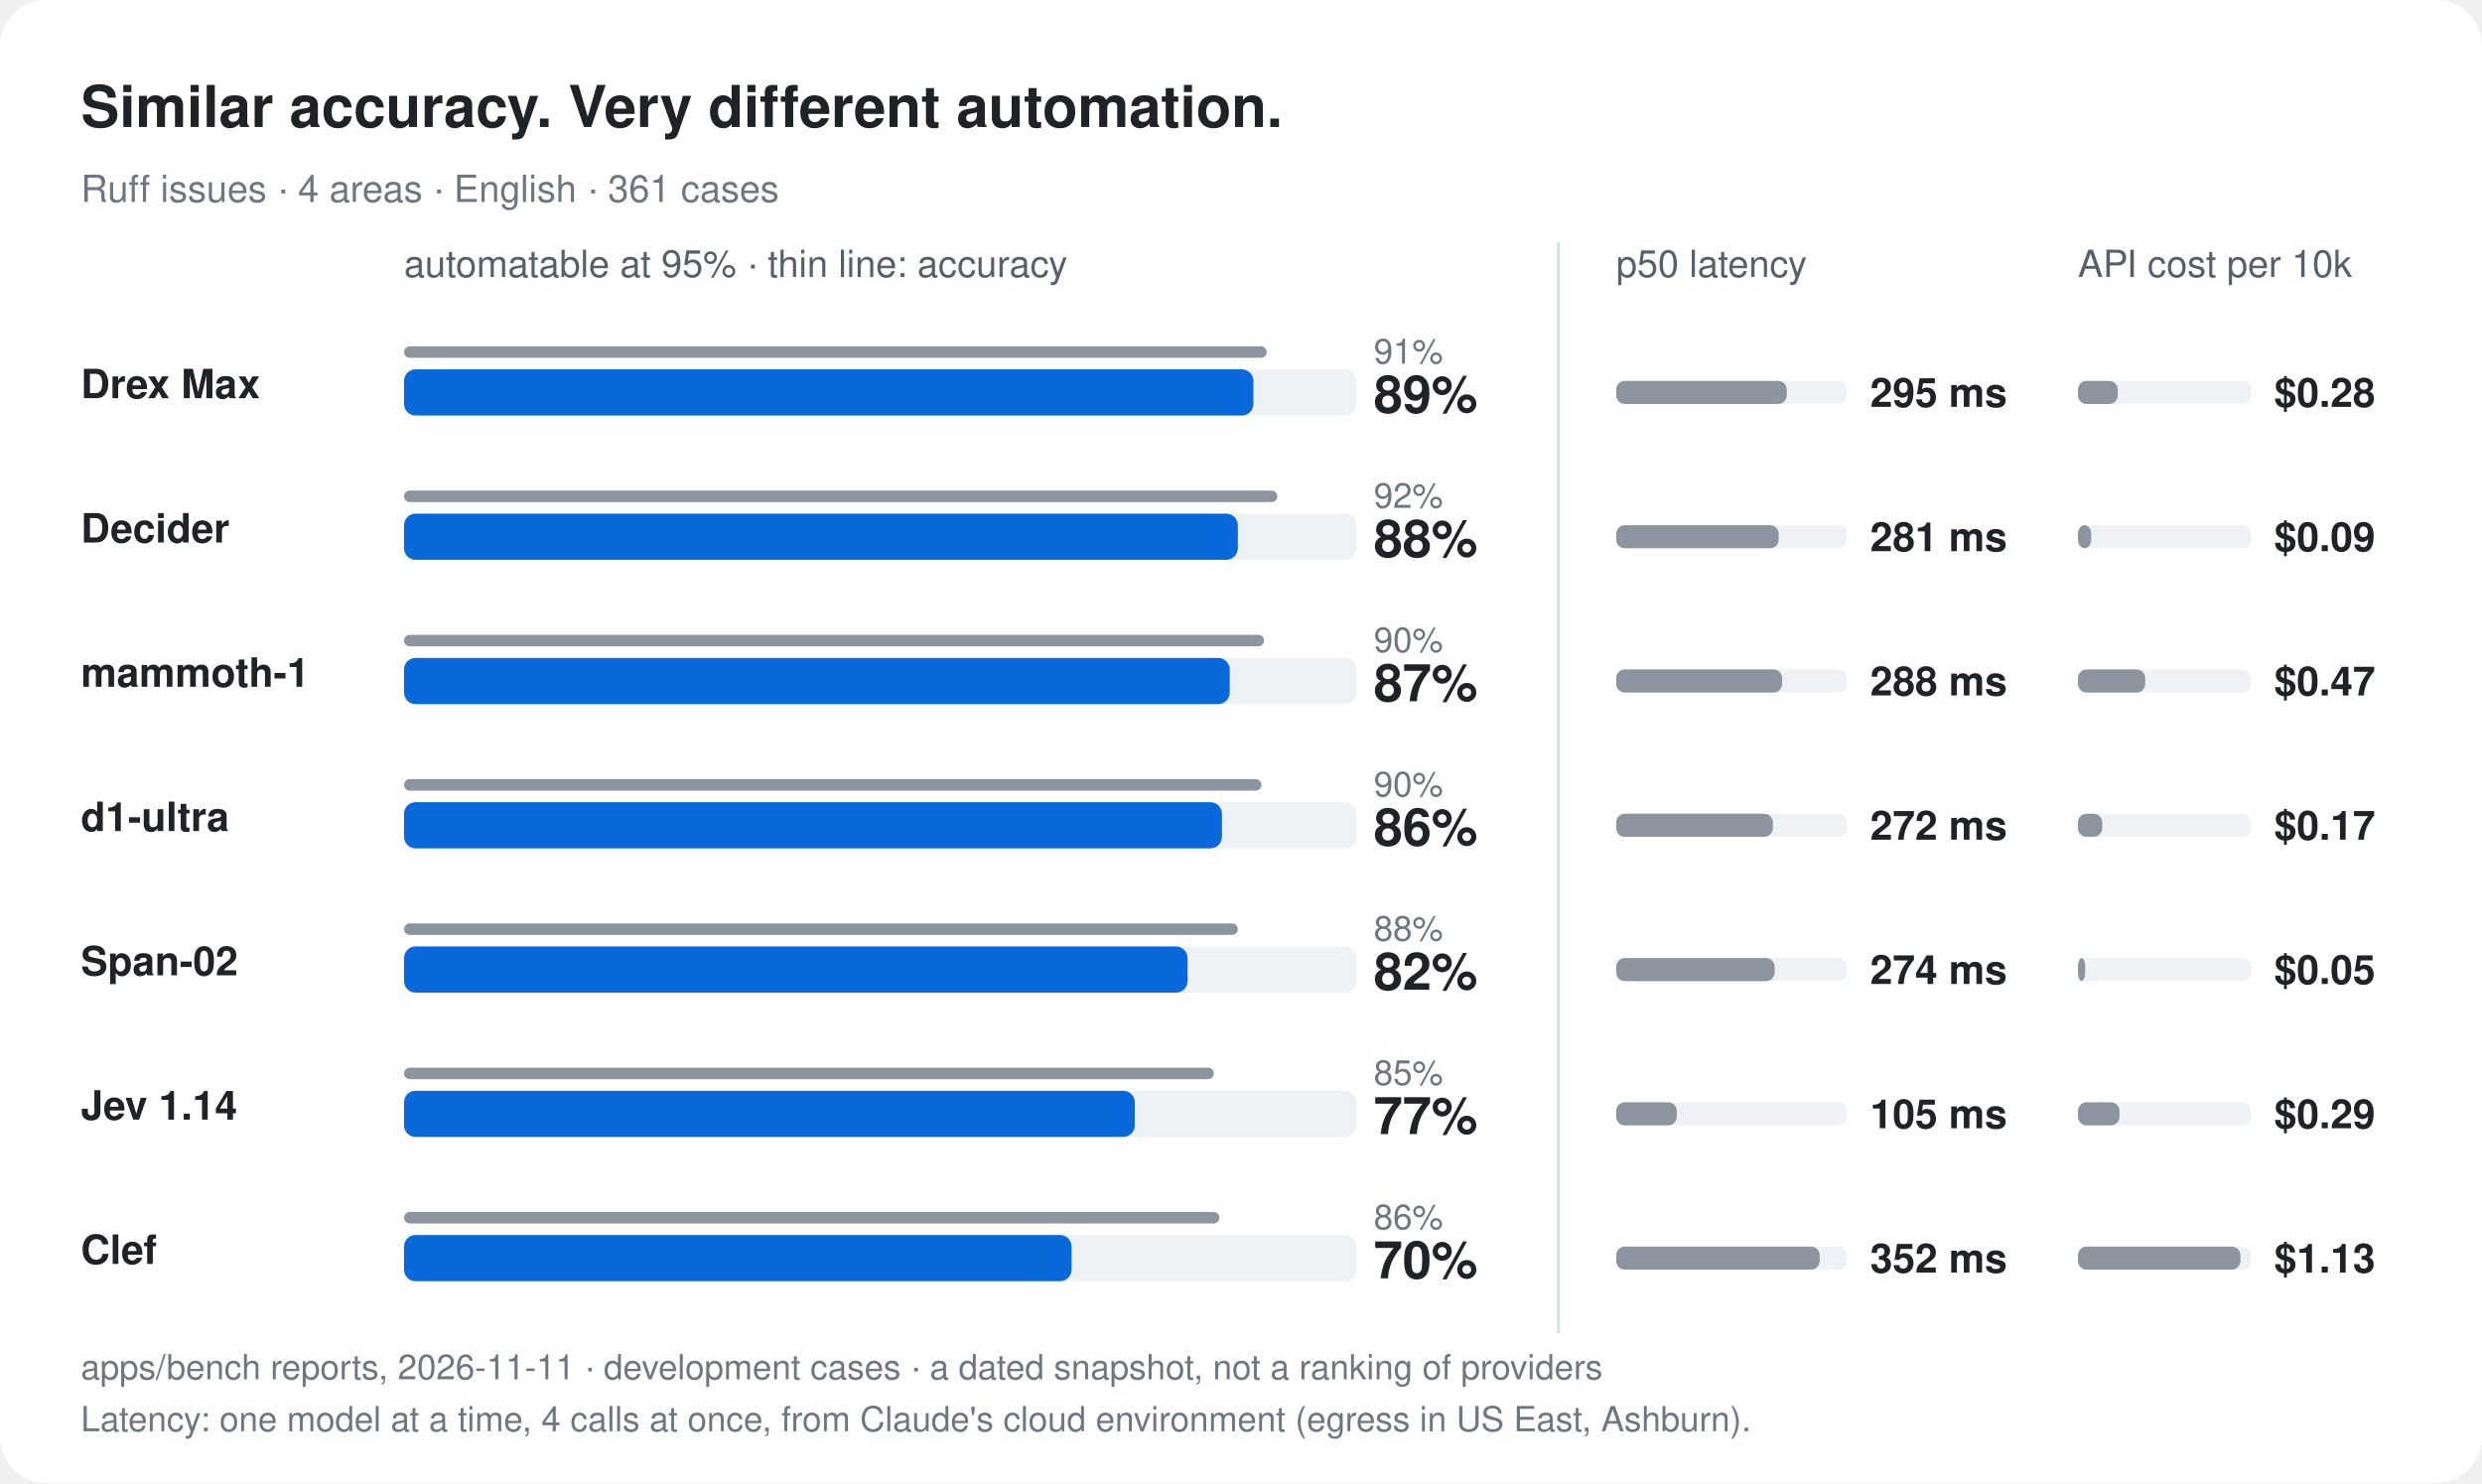
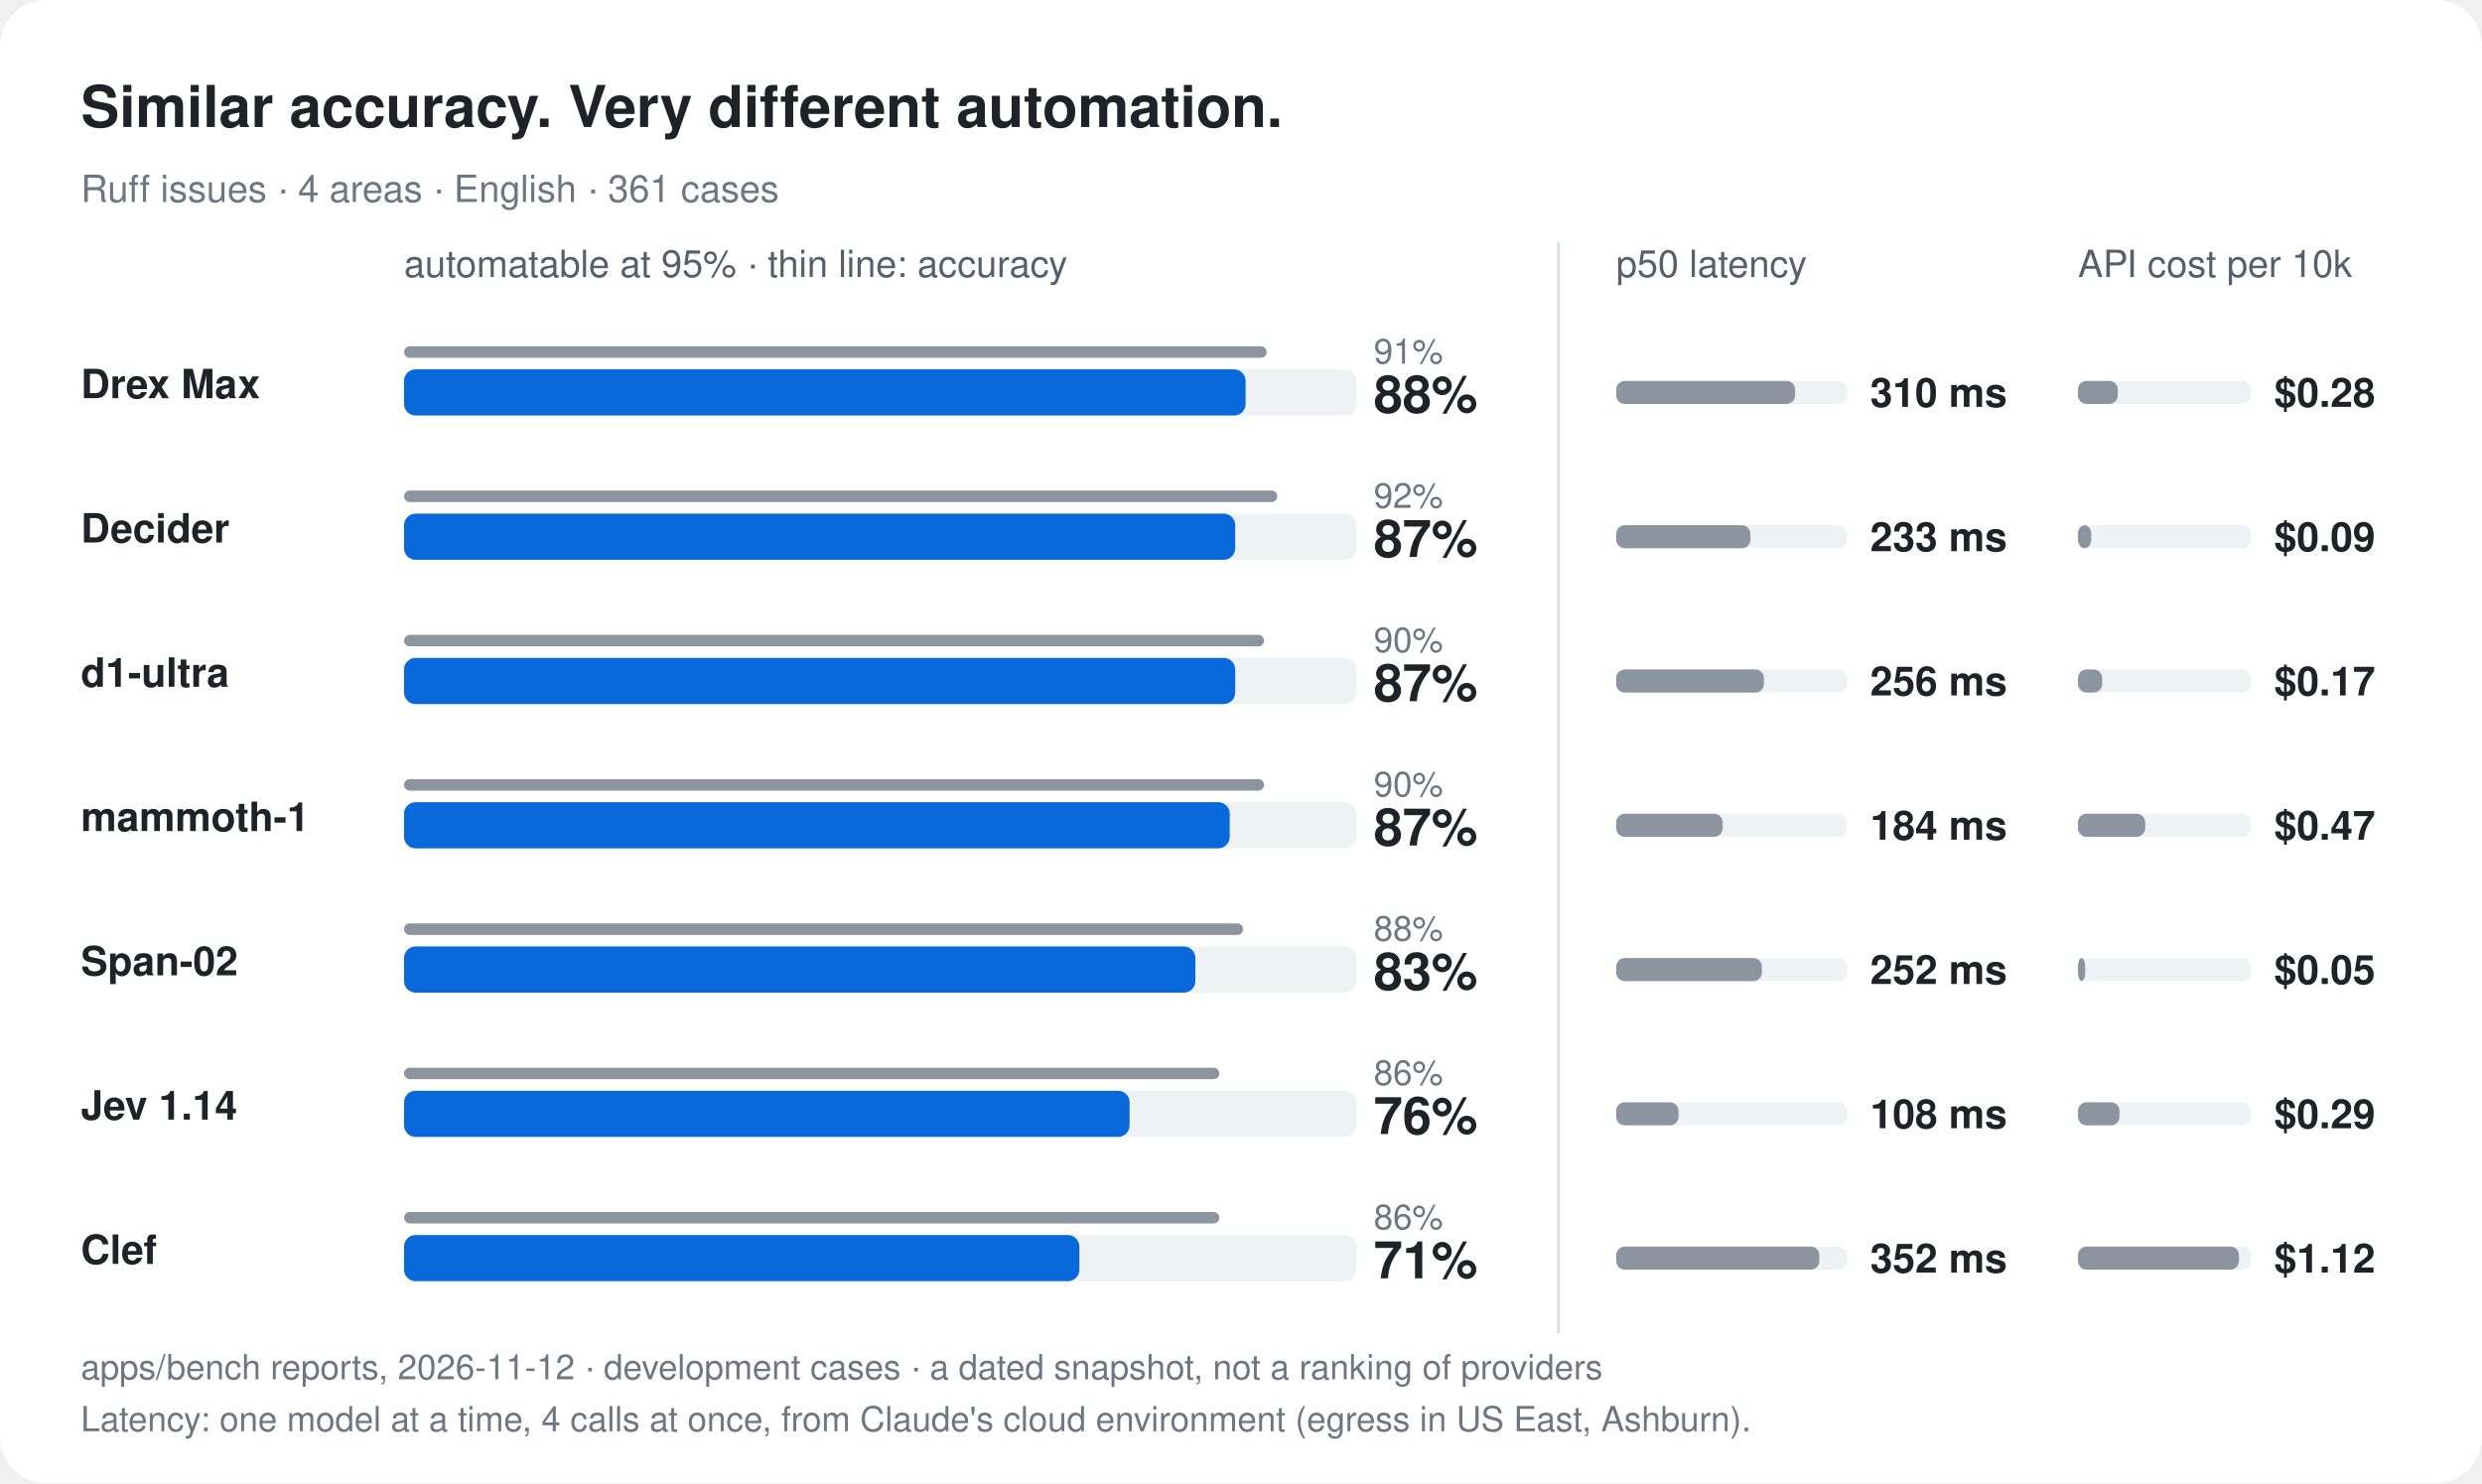
<svg xmlns="http://www.w3.org/2000/svg" viewBox="0 0 860 514" width="860" height="514" role="img" aria-labelledby="t d">
  <style>
    text { font-family: -apple-system, BlinkMacSystemFont, "Segoe UI", Helvetica, Arial, sans-serif; fill: #1f2328; }
    .bg { fill: #ffffff; }
    .h { font-size: 20px; font-weight: 700; }
    .p { font-size: 15px; font-weight: 700; }
    .ps { font-size: 13px; fill: #6e7781; }
    .n { font-size: 14px; font-weight: 600; }
    .v { font-size: 18px; font-weight: 700; }
    .m { font-size: 14px; font-weight: 600; }
    .a { font-size: 12px; fill: #6e7781; }
    .lg { font-size: 13px; fill: #57606a; }
    .f { font-size: 12px; fill: #6e7781; }
    .track { fill: #eff2f5; }
    .acc { fill: #8c959f; }
    .bar { fill: #0969da; }
    .rule { stroke: #d8dee4; }
    @media all {
      text { fill: #e6edf3; }
      .bg { fill: #0d1117; }
      .ps, .a, .f { fill: #8b949e; } .lg { fill: #9198a1; }
      .track { fill: #1c2128; } .acc { fill: #768390; }
      .bar { fill: #4493f8; }
      .rule { stroke: #30363d; }
    }
  </style>
  <rect class="bg" width="860" height="514" rx="16" />
  <text class="h" x="28" y="44">Similar accuracy. Very different automation.</text>
  <text class="lg" x="140" y="96">automatable at 95% · thin line: accuracy</text>
  <text class="lg" x="560" y="96">p50 latency</text>
  <text class="lg" x="720" y="96">API cost per 10k</text>
  <line class="rule" x1="540" x2="540" y1="84" y2="462" />
  <text class="ps" x="28" y="70">Ruff issues · 4 areas · English · 361 cases</text>
  <text class="n" x="28" y="138">Drex Max</text>
  <rect class="acc" x="140" y="120" width="298.9" height="4" rx="2" />
  <text class="a" x="476" y="126">91%</text>
  <rect class="track" x="140" y="128" width="330" height="16" rx="4" />
-   <rect class="bar" x="140" y="128" width="294.3" height="16" rx="4" />
-   <text class="v" x="476" y="143">89%</text>
+   <rect class="bar" x="140" y="128" width="291.6" height="16" rx="4" />
+   <text class="v" x="476" y="143">88%</text>
  <rect class="track" x="560" y="132" width="80" height="8" rx="3" />
-   <rect class="acc" x="560" y="132" width="59.1" height="8" rx="3" />
-   <text class="m" x="648" y="141">295 ms</text>
+   <rect class="acc" x="560" y="132" width="62.0" height="8" rx="3" />
+   <text class="m" x="648" y="141">310 ms</text>
  <rect class="track" x="720" y="132" width="60" height="8" rx="3" />
  <rect class="acc" x="720" y="132" width="13.8" height="8" rx="3" />
  <text class="m" x="788" y="141">$0.28</text>
  <text class="n" x="28" y="188">Decider</text>
  <rect class="acc" x="140" y="170" width="302.6" height="4" rx="2" />
  <text class="a" x="476" y="176">92%</text>
  <rect class="track" x="140" y="178" width="330" height="16" rx="4" />
-   <rect class="bar" x="140" y="178" width="288.9" height="16" rx="4" />
-   <text class="v" x="476" y="193">88%</text>
+   <rect class="bar" x="140" y="178" width="288.0" height="16" rx="4" />
+   <text class="v" x="476" y="193">87%</text>
  <rect class="track" x="560" y="182" width="80" height="8" rx="3" />
-   <rect class="acc" x="560" y="182" width="56.3" height="8" rx="3" />
-   <text class="m" x="648" y="191">281 ms</text>
+   <rect class="acc" x="560" y="182" width="46.5" height="8" rx="3" />
+   <text class="m" x="648" y="191">233 ms</text>
  <rect class="track" x="720" y="182" width="60" height="8" rx="3" />
  <rect class="acc" x="720" y="182" width="4.6" height="8" rx="3" />
  <text class="m" x="788" y="191">$0.09</text>
-   <text class="n" x="28" y="238">mammoth-1</text>
+   <text class="n" x="28" y="238">d1-ultra</text>
  <rect class="acc" x="140" y="220" width="298.0" height="4" rx="2" />
  <text class="a" x="476" y="226">90%</text>
  <rect class="track" x="140" y="228" width="330" height="16" rx="4" />
-   <rect class="bar" x="140" y="228" width="286.1" height="16" rx="4" />
+   <rect class="bar" x="140" y="228" width="288.0" height="16" rx="4" />
  <text class="v" x="476" y="243">87%</text>
  <rect class="track" x="560" y="232" width="80" height="8" rx="3" />
-   <rect class="acc" x="560" y="232" width="57.5" height="8" rx="3" />
-   <text class="m" x="648" y="241">288 ms</text>
+   <rect class="acc" x="560" y="232" width="51.2" height="8" rx="3" />
+   <text class="m" x="648" y="241">256 ms</text>
  <rect class="track" x="720" y="232" width="60" height="8" rx="3" />
-   <rect class="acc" x="720" y="232" width="23.3" height="8" rx="3" />
-   <text class="m" x="788" y="241">$0.47</text>
-   <text class="n" x="28" y="288">d1-ultra</text>
-   <rect class="acc" x="140" y="270" width="297.1" height="4" rx="2" />
+   <rect class="acc" x="720" y="232" width="8.4" height="8" rx="3" />
+   <text class="m" x="788" y="241">$0.17</text>
+   <text class="n" x="28" y="288">mammoth-1</text>
+   <rect class="acc" x="140" y="270" width="298.0" height="4" rx="2" />
  <text class="a" x="476" y="276">90%</text>
  <rect class="track" x="140" y="278" width="330" height="16" rx="4" />
-   <rect class="bar" x="140" y="278" width="283.4" height="16" rx="4" />
-   <text class="v" x="476" y="293">86%</text>
+   <rect class="bar" x="140" y="278" width="286.1" height="16" rx="4" />
+   <text class="v" x="476" y="293">87%</text>
  <rect class="track" x="560" y="282" width="80" height="8" rx="3" />
-   <rect class="acc" x="560" y="282" width="54.3" height="8" rx="3" />
-   <text class="m" x="648" y="291">272 ms</text>
+   <rect class="acc" x="560" y="282" width="36.9" height="8" rx="3" />
+   <text class="m" x="648" y="291">184 ms</text>
  <rect class="track" x="720" y="282" width="60" height="8" rx="3" />
-   <rect class="acc" x="720" y="282" width="8.4" height="8" rx="3" />
-   <text class="m" x="788" y="291">$0.17</text>
+   <rect class="acc" x="720" y="282" width="23.3" height="8" rx="3" />
+   <text class="m" x="788" y="291">$0.47</text>
  <text class="n" x="28" y="338">Span-02</text>
-   <rect class="acc" x="140" y="320" width="288.9" height="4" rx="2" />
+   <rect class="acc" x="140" y="320" width="290.7" height="4" rx="2" />
  <text class="a" x="476" y="326">88%</text>
  <rect class="track" x="140" y="328" width="330" height="16" rx="4" />
-   <rect class="bar" x="140" y="328" width="271.5" height="16" rx="4" />
-   <text class="v" x="476" y="343">82%</text>
+   <rect class="bar" x="140" y="328" width="274.2" height="16" rx="4" />
+   <text class="v" x="476" y="343">83%</text>
  <rect class="track" x="560" y="332" width="80" height="8" rx="3" />
-   <rect class="acc" x="560" y="332" width="54.9" height="8" rx="3" />
-   <text class="m" x="648" y="341">274 ms</text>
+   <rect class="acc" x="560" y="332" width="50.5" height="8" rx="3" />
+   <text class="m" x="648" y="341">252 ms</text>
  <rect class="track" x="720" y="332" width="60" height="8" rx="3" />
  <rect class="acc" x="720" y="332" width="2.5" height="8" rx="3" />
  <text class="m" x="788" y="341">$0.05</text>
  <text class="n" x="28" y="388">Jev 1.14</text>
-   <rect class="acc" x="140" y="370" width="280.6" height="4" rx="2" />
-   <text class="a" x="476" y="376">85%</text>
+   <rect class="acc" x="140" y="370" width="282.5" height="4" rx="2" />
+   <text class="a" x="476" y="376">86%</text>
  <rect class="track" x="140" y="378" width="330" height="16" rx="4" />
-   <rect class="bar" x="140" y="378" width="253.2" height="16" rx="4" />
-   <text class="v" x="476" y="393">77%</text>
+   <rect class="bar" x="140" y="378" width="251.4" height="16" rx="4" />
+   <text class="v" x="476" y="393">76%</text>
  <rect class="track" x="560" y="382" width="80" height="8" rx="3" />
-   <rect class="acc" x="560" y="382" width="21.0" height="8" rx="3" />
-   <text class="m" x="648" y="391">105 ms</text>
+   <rect class="acc" x="560" y="382" width="21.6" height="8" rx="3" />
+   <text class="m" x="648" y="391">108 ms</text>
  <rect class="track" x="720" y="382" width="60" height="8" rx="3" />
  <rect class="acc" x="720" y="382" width="14.4" height="8" rx="3" />
  <text class="m" x="788" y="391">$0.29</text>
  <text class="n" x="28" y="438">Clef</text>
  <rect class="acc" x="140" y="420" width="282.5" height="4" rx="2" />
  <text class="a" x="476" y="426">86%</text>
  <rect class="track" x="140" y="428" width="330" height="16" rx="4" />
-   <rect class="bar" x="140" y="428" width="231.3" height="16" rx="4" />
-   <text class="v" x="476" y="443">70%</text>
+   <rect class="bar" x="140" y="428" width="234.0" height="16" rx="4" />
+   <text class="v" x="476" y="443">71%</text>
  <rect class="track" x="560" y="432" width="80" height="8" rx="3" />
-   <rect class="acc" x="560" y="432" width="70.5" height="8" rx="3" />
+   <rect class="acc" x="560" y="432" width="70.4" height="8" rx="3" />
  <text class="m" x="648" y="441">352 ms</text>
  <rect class="track" x="720" y="432" width="60" height="8" rx="3" />
-   <rect class="acc" x="720" y="432" width="56.3" height="8" rx="3" />
-   <text class="m" x="788" y="441">$1.13</text>
-   <text class="f" x="28" y="478">apps/bench reports, 2026-11-11 · development cases · a dated snapshot, not a ranking of providers</text>
+   <rect class="acc" x="720" y="432" width="55.8" height="8" rx="3" />
+   <text class="m" x="788" y="441">$1.12</text>
+   <text class="f" x="28" y="478">apps/bench reports, 2026-11-12 · development cases · a dated snapshot, not a ranking of providers</text>
  <text class="f" x="28" y="496">Latency: one model at a time, 4 calls at once, from Claude's cloud environment (egress in US East, Ashburn).</text>
</svg>
